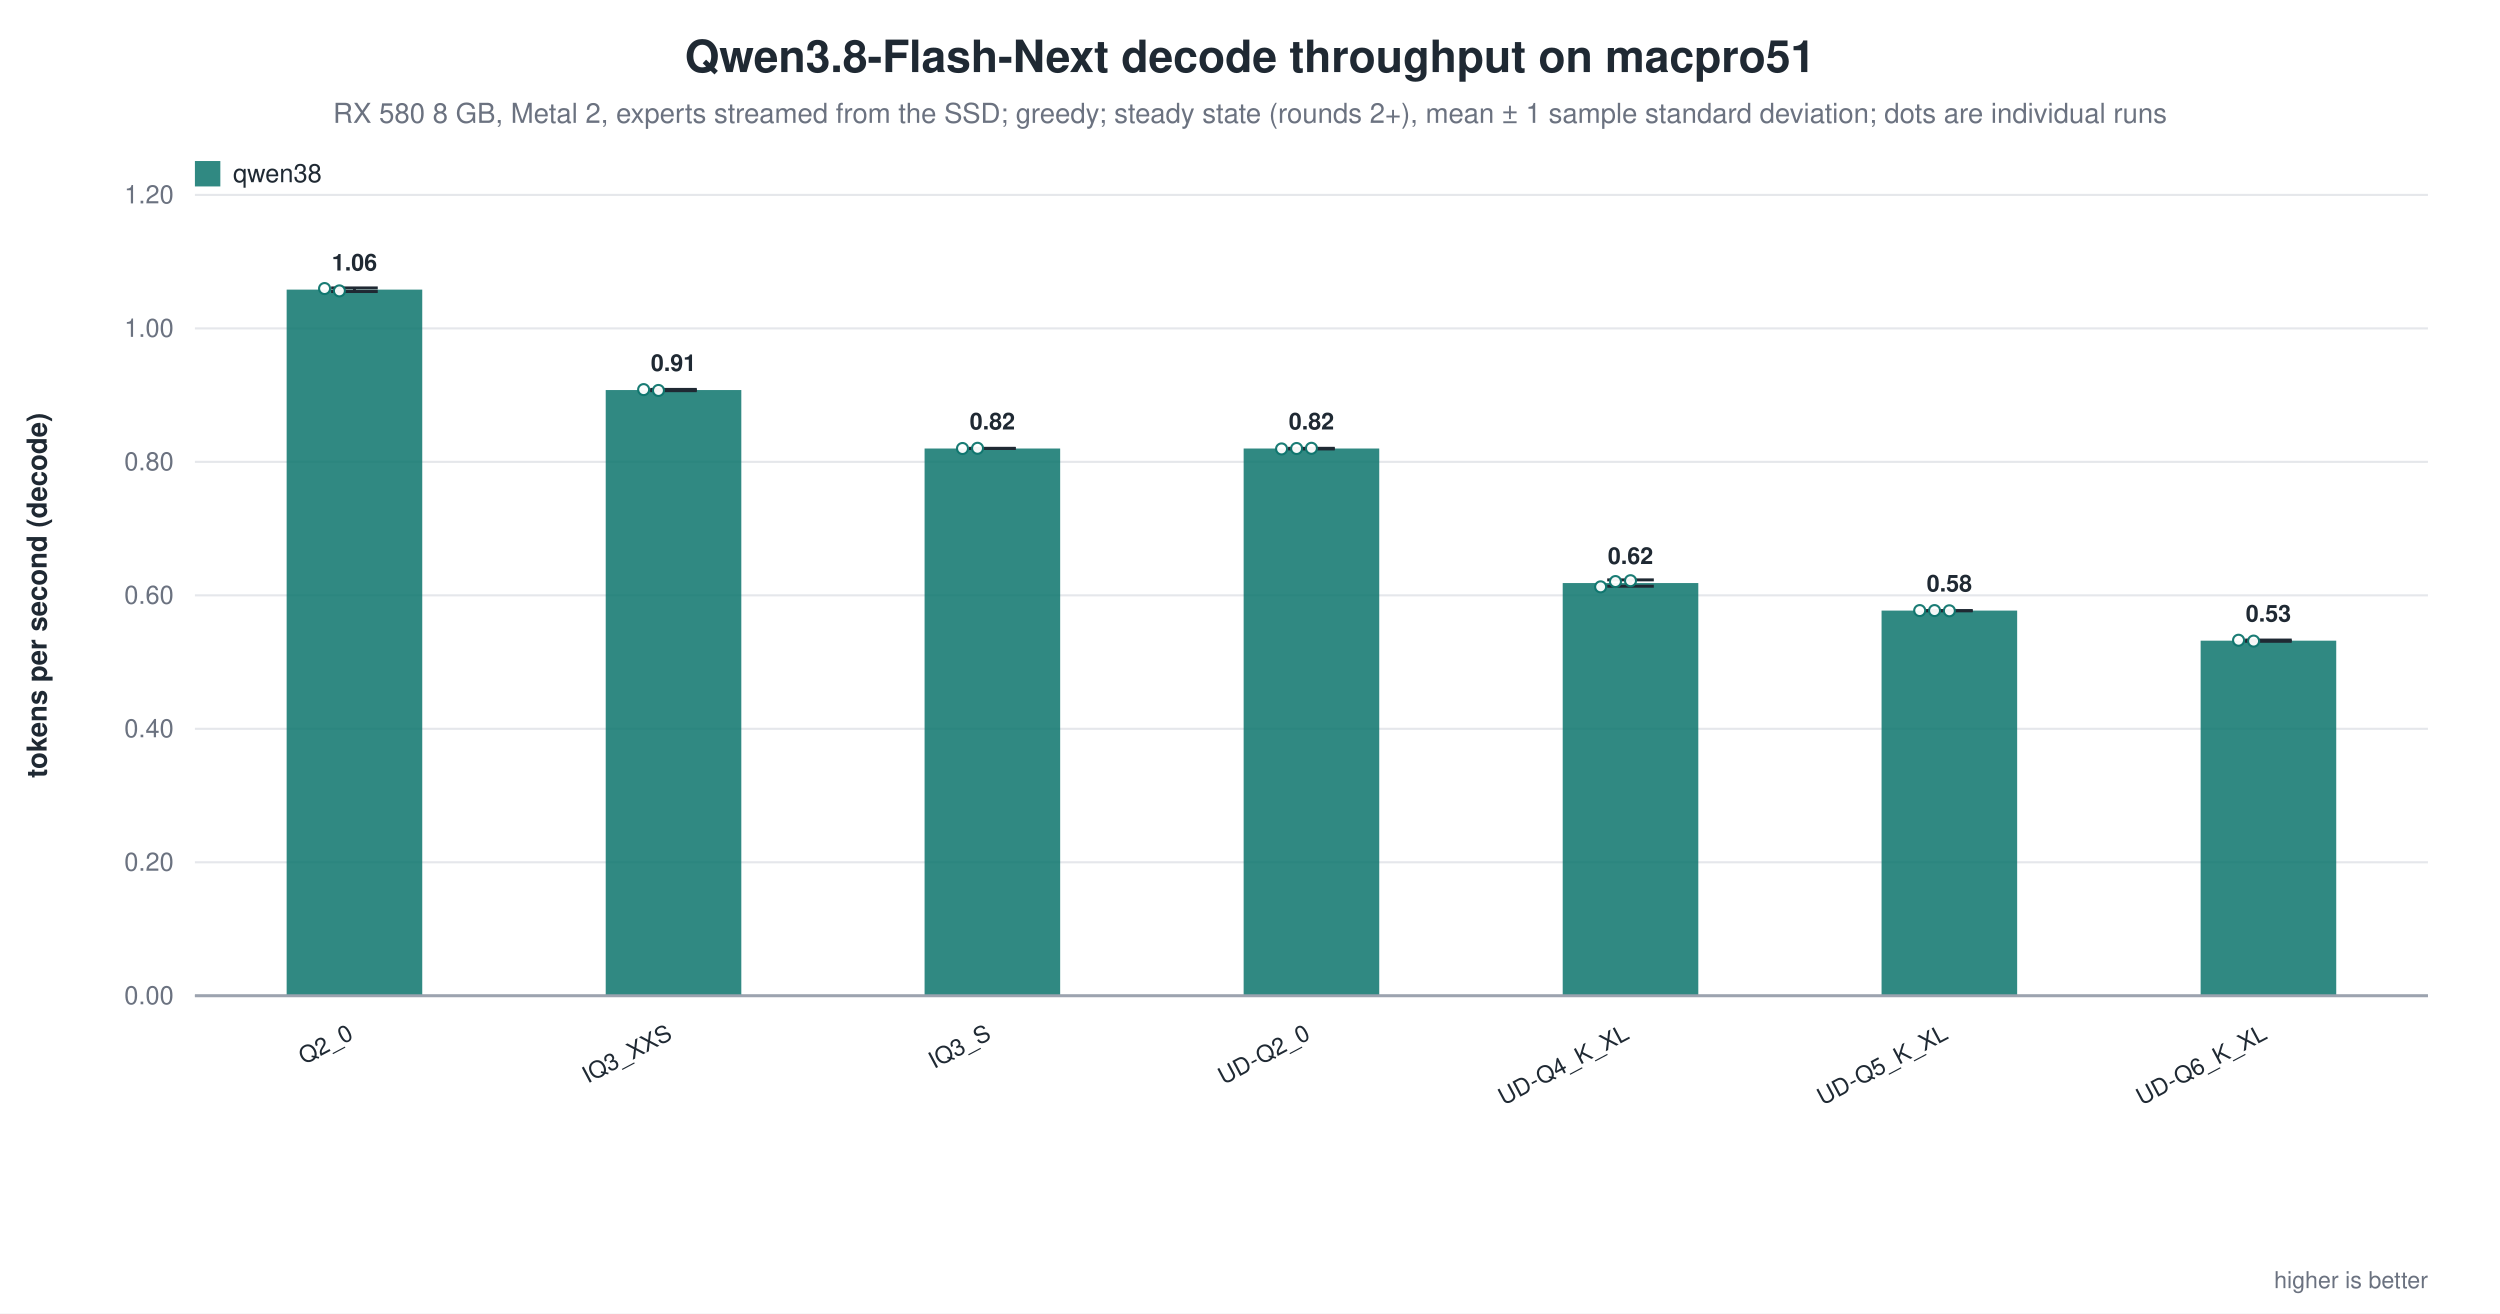
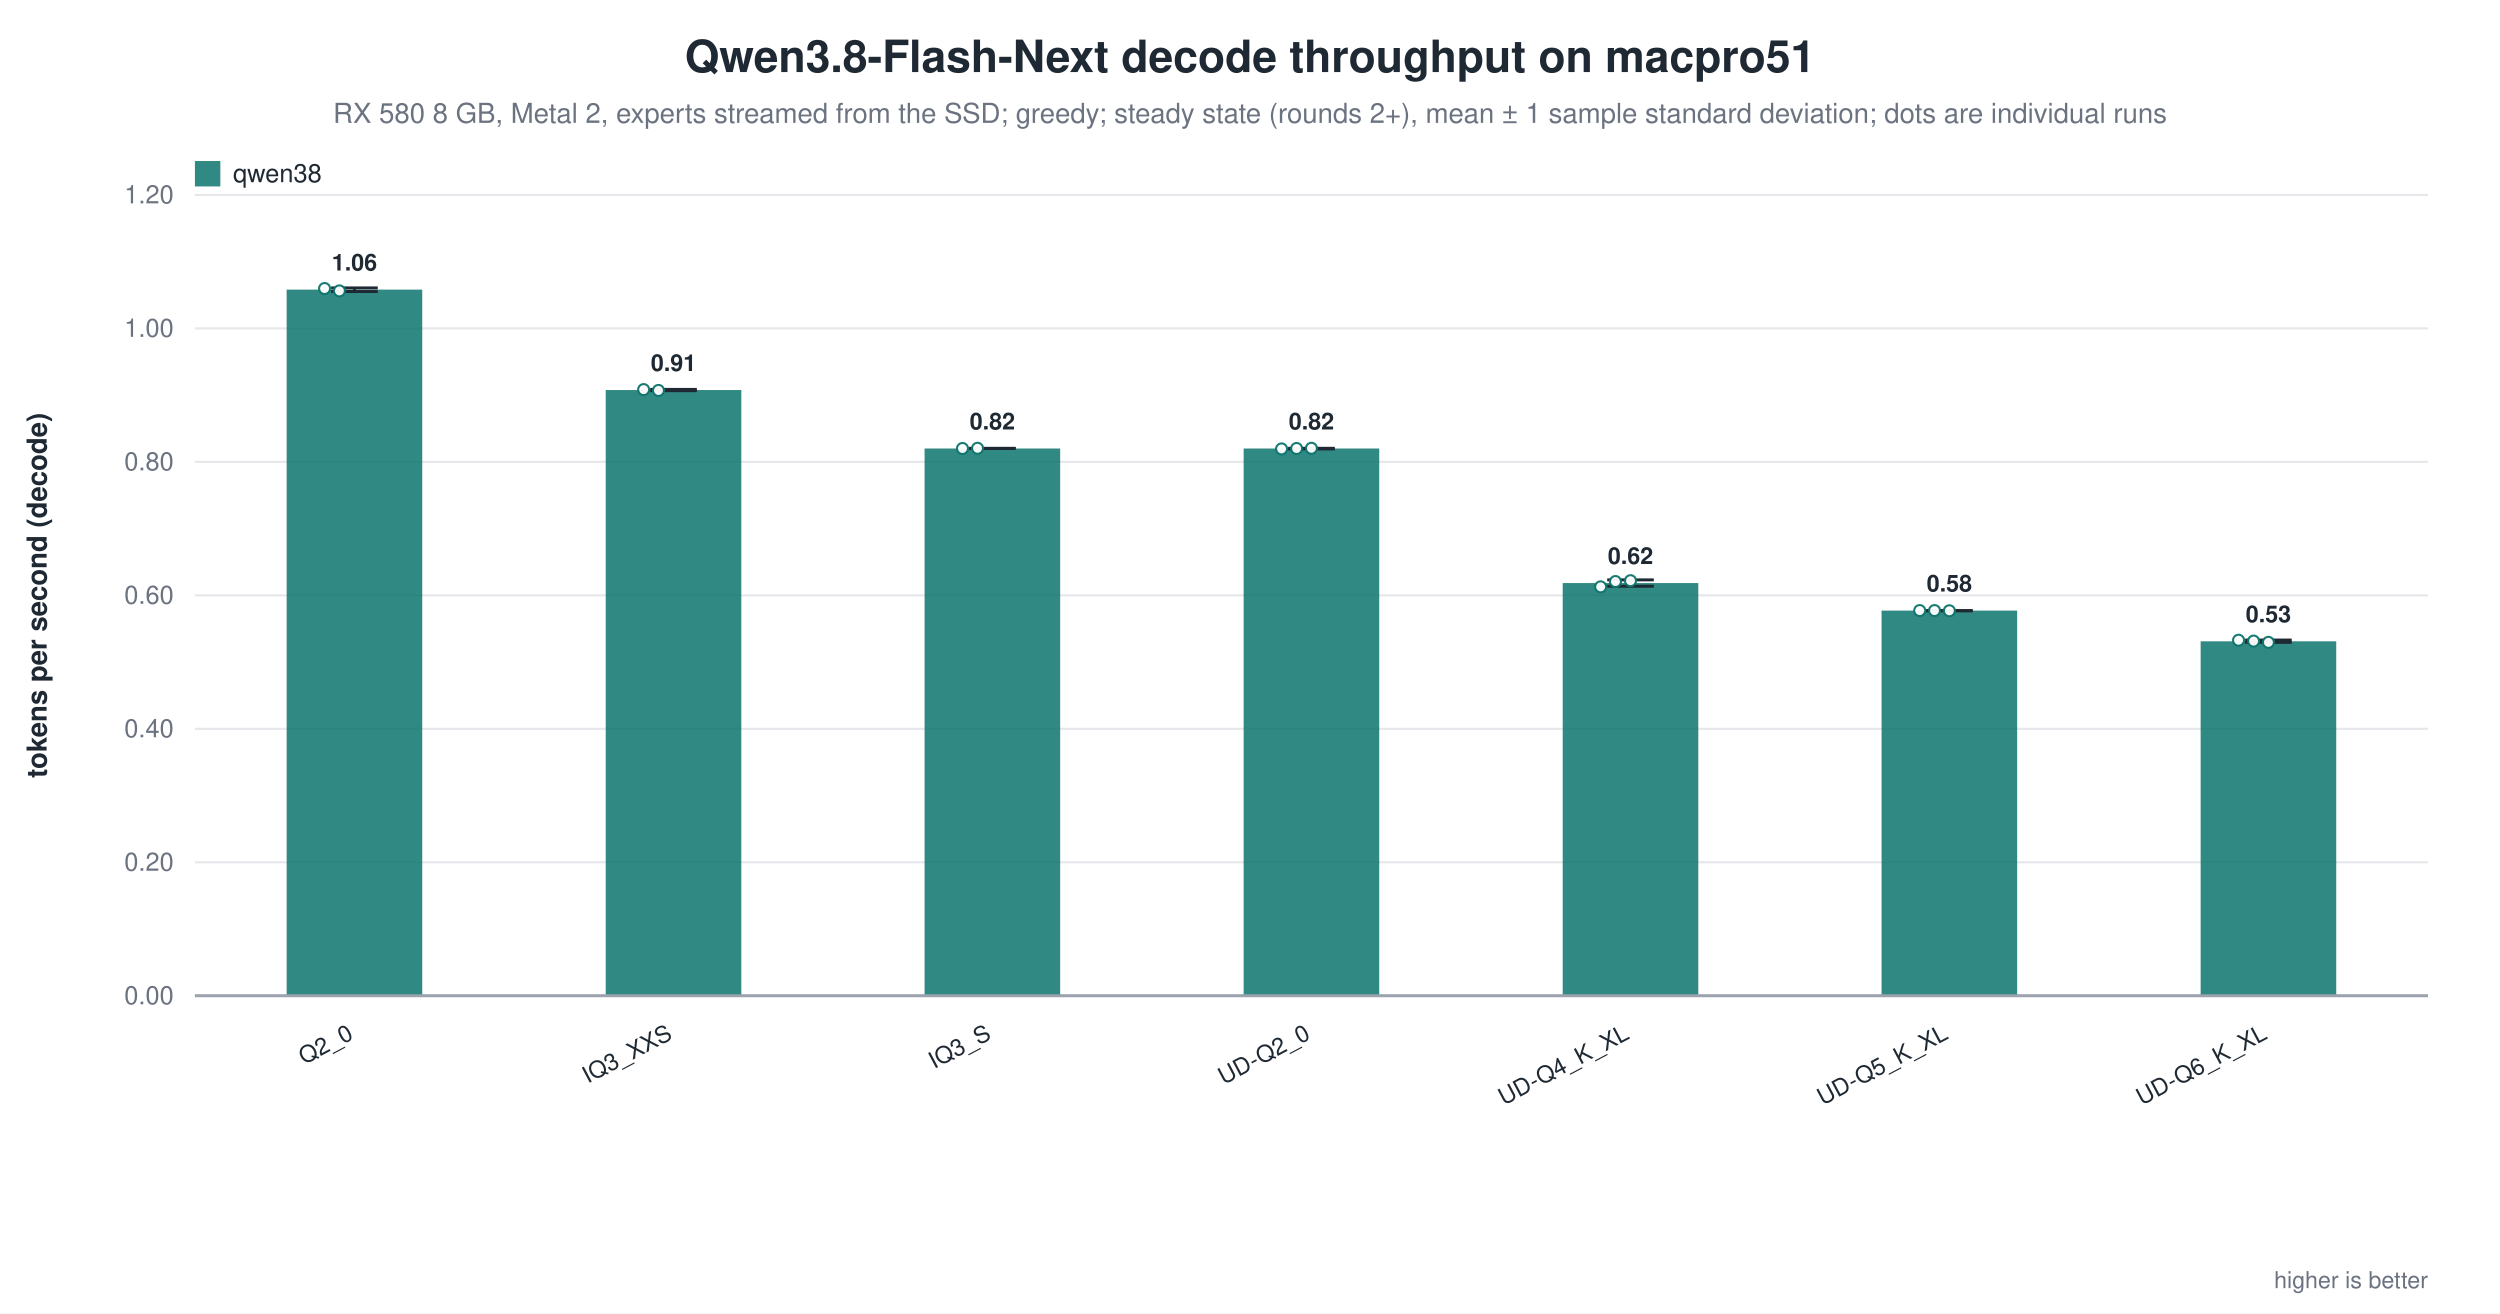
<svg xmlns="http://www.w3.org/2000/svg" width="1180" height="620" viewBox="0 0 1180 620" role="img" aria-label="Qwen3.8-Flash-Next decode throughput on macpro51">
  <rect width="1180" height="620" fill="white" />
  <text x="590.0" y="34" text-anchor="middle" font-family="Helvetica, Arial, sans-serif" font-size="21" font-weight="600" fill="#1f2933">Qwen3.8-Flash-Next decode throughput on macpro51</text>
  <text x="590.0" y="58" text-anchor="middle" font-family="Helvetica, Arial, sans-serif" font-size="13" fill="#6b7280">RX 580 8 GB, Metal 2, experts streamed from the SSD; greedy; steady state (rounds 2+), mean ± 1 sample standard deviation; dots are individual runs</text>
  <line x1="92.0" y1="470.0" x2="1146.0" y2="470.0" stroke="#9ca3af" stroke-width="1.0" />
  <text x="82.0" y="474.0" text-anchor="end" font-family="Helvetica, Arial, sans-serif" font-size="12" fill="#6b7280" font-weight="400">0.00</text>
  <line x1="92.0" y1="407.0" x2="1146.0" y2="407.0" stroke="#e5e7eb" stroke-width="1.0" />
  <text x="82.0" y="411.0" text-anchor="end" font-family="Helvetica, Arial, sans-serif" font-size="12" fill="#6b7280" font-weight="400">0.20</text>
  <line x1="92.0" y1="344.0" x2="1146.0" y2="344.0" stroke="#e5e7eb" stroke-width="1.0" />
  <text x="82.0" y="348.0" text-anchor="end" font-family="Helvetica, Arial, sans-serif" font-size="12" fill="#6b7280" font-weight="400">0.40</text>
  <line x1="92.0" y1="281.0" x2="1146.0" y2="281.0" stroke="#e5e7eb" stroke-width="1.0" />
  <text x="82.0" y="285.0" text-anchor="end" font-family="Helvetica, Arial, sans-serif" font-size="12" fill="#6b7280" font-weight="400">0.60</text>
  <line x1="92.0" y1="218.0" x2="1146.0" y2="218.0" stroke="#e5e7eb" stroke-width="1.0" />
  <text x="82.0" y="222.0" text-anchor="end" font-family="Helvetica, Arial, sans-serif" font-size="12" fill="#6b7280" font-weight="400">0.80</text>
  <line x1="92.0" y1="155.0" x2="1146.0" y2="155.0" stroke="#e5e7eb" stroke-width="1.0" />
  <text x="82.0" y="159.0" text-anchor="end" font-family="Helvetica, Arial, sans-serif" font-size="12" fill="#6b7280" font-weight="400">1.00</text>
  <line x1="92.0" y1="92.0" x2="1146.0" y2="92.0" stroke="#e5e7eb" stroke-width="1.0" />
  <text x="82.0" y="96.0" text-anchor="end" font-family="Helvetica, Arial, sans-serif" font-size="12" fill="#6b7280" font-weight="400">1.20</text>
  <text x="22.0" y="281.0" text-anchor="middle" font-family="Helvetica, Arial, sans-serif" font-size="13" fill="#1f2933" font-weight="600" transform="rotate(-90.0 22.0 281.0)">tokens per second (decode)</text>
  <rect x="135.3" y="136.7" width="64.0" height="333.3" fill="#0f766e" opacity="0.86" />
  <line x1="167.3" y1="135.9" x2="167.3" y2="137.6" stroke="#1f2933" stroke-width="1.4" />
  <line x1="156.3" y1="135.9" x2="178.3" y2="135.9" stroke="#1f2933" stroke-width="1.4" />
  <line x1="156.3" y1="137.6" x2="178.3" y2="137.6" stroke="#1f2933" stroke-width="1.4" />
  <circle cx="153.2" cy="136.2" r="2.6" fill="white" stroke="#0f766e" stroke-width="1.0" opacity="0.95" />
  <circle cx="160.2" cy="137.3" r="2.6" fill="white" stroke="#0f766e" stroke-width="1.0" opacity="0.95" />
  <text x="167.3" y="127.7" text-anchor="middle" font-family="Helvetica, Arial, sans-serif" font-size="11" fill="#1f2933" font-weight="600">1.06</text>
  <text x="167.3" y="490.0" text-anchor="end" font-family="Helvetica, Arial, sans-serif" font-size="11" fill="#1f2933" font-weight="500" transform="rotate(-28.0 167.3 490.0)">Q2_0</text>
  <rect x="285.9" y="184.1" width="64.0" height="285.9" fill="#0f766e" opacity="0.86" />
  <line x1="317.9" y1="183.8" x2="317.9" y2="184.4" stroke="#1f2933" stroke-width="1.4" />
  <line x1="306.9" y1="183.8" x2="328.9" y2="183.8" stroke="#1f2933" stroke-width="1.4" />
  <line x1="306.9" y1="184.4" x2="328.9" y2="184.4" stroke="#1f2933" stroke-width="1.4" />
  <circle cx="303.8" cy="183.9" r="2.6" fill="white" stroke="#0f766e" stroke-width="1.0" opacity="0.95" />
  <circle cx="310.8" cy="184.3" r="2.6" fill="white" stroke="#0f766e" stroke-width="1.0" opacity="0.95" />
  <text x="317.9" y="175.1" text-anchor="middle" font-family="Helvetica, Arial, sans-serif" font-size="11" fill="#1f2933" font-weight="600">0.91</text>
  <text x="317.9" y="490.0" text-anchor="end" font-family="Helvetica, Arial, sans-serif" font-size="11" fill="#1f2933" font-weight="500" transform="rotate(-28.0 317.9 490.0)">IQ3_XXS</text>
  <rect x="436.4" y="211.7" width="64.0" height="258.3" fill="#0f766e" opacity="0.86" />
  <line x1="468.4" y1="211.6" x2="468.4" y2="211.7" stroke="#1f2933" stroke-width="1.4" />
  <line x1="457.4" y1="211.6" x2="479.4" y2="211.6" stroke="#1f2933" stroke-width="1.4" />
  <line x1="457.4" y1="211.7" x2="479.4" y2="211.7" stroke="#1f2933" stroke-width="1.4" />
  <circle cx="454.3" cy="211.7" r="2.6" fill="white" stroke="#0f766e" stroke-width="1.0" opacity="0.95" />
  <circle cx="461.4" cy="211.6" r="2.6" fill="white" stroke="#0f766e" stroke-width="1.0" opacity="0.95" />
  <text x="468.4" y="202.7" text-anchor="middle" font-family="Helvetica, Arial, sans-serif" font-size="11" fill="#1f2933" font-weight="600">0.82</text>
  <text x="468.4" y="490.0" text-anchor="end" font-family="Helvetica, Arial, sans-serif" font-size="11" fill="#1f2933" font-weight="500" transform="rotate(-28.0 468.4 490.0)">IQ3_S</text>
  <rect x="587.0" y="211.7" width="64.0" height="258.3" fill="#0f766e" opacity="0.86" />
  <line x1="619.0" y1="211.6" x2="619.0" y2="211.9" stroke="#1f2933" stroke-width="1.4" />
  <line x1="608.0" y1="211.6" x2="630.0" y2="211.6" stroke="#1f2933" stroke-width="1.4" />
  <line x1="608.0" y1="211.9" x2="630.0" y2="211.9" stroke="#1f2933" stroke-width="1.4" />
  <circle cx="604.9" cy="211.9" r="2.6" fill="white" stroke="#0f766e" stroke-width="1.0" opacity="0.95" />
  <circle cx="612.0" cy="211.7" r="2.6" fill="white" stroke="#0f766e" stroke-width="1.0" opacity="0.95" />
  <circle cx="619.0" cy="211.6" r="2.6" fill="white" stroke="#0f766e" stroke-width="1.0" opacity="0.95" />
  <text x="619.0" y="202.7" text-anchor="middle" font-family="Helvetica, Arial, sans-serif" font-size="11" fill="#1f2933" font-weight="600">0.82</text>
  <text x="619.0" y="490.0" text-anchor="end" font-family="Helvetica, Arial, sans-serif" font-size="11" fill="#1f2933" font-weight="500" transform="rotate(-28.0 619.0 490.0)">UD-Q2_0</text>
  <rect x="737.6" y="275.2" width="64.0" height="194.8" fill="#0f766e" opacity="0.86" />
  <line x1="769.6" y1="273.7" x2="769.6" y2="276.7" stroke="#1f2933" stroke-width="1.4" />
  <line x1="758.6" y1="273.7" x2="780.6" y2="273.7" stroke="#1f2933" stroke-width="1.4" />
  <line x1="758.6" y1="276.7" x2="780.6" y2="276.7" stroke="#1f2933" stroke-width="1.4" />
  <circle cx="755.5" cy="277.0" r="2.6" fill="white" stroke="#0f766e" stroke-width="1.0" opacity="0.95" />
  <circle cx="762.5" cy="274.5" r="2.6" fill="white" stroke="#0f766e" stroke-width="1.0" opacity="0.95" />
  <circle cx="769.6" cy="274.1" r="2.6" fill="white" stroke="#0f766e" stroke-width="1.0" opacity="0.95" />
  <text x="769.6" y="266.2" text-anchor="middle" font-family="Helvetica, Arial, sans-serif" font-size="11" fill="#1f2933" font-weight="600">0.62</text>
  <text x="769.6" y="490.0" text-anchor="end" font-family="Helvetica, Arial, sans-serif" font-size="11" fill="#1f2933" font-weight="500" transform="rotate(-28.0 769.6 490.0)">UD-Q4_K_XL</text>
  <rect x="888.1" y="288.2" width="64.0" height="181.8" fill="#0f766e" opacity="0.86" />
  <line x1="920.1" y1="288.2" x2="920.1" y2="288.3" stroke="#1f2933" stroke-width="1.4" />
  <line x1="909.1" y1="288.2" x2="931.1" y2="288.2" stroke="#1f2933" stroke-width="1.4" />
  <line x1="909.1" y1="288.3" x2="931.1" y2="288.3" stroke="#1f2933" stroke-width="1.4" />
  <circle cx="906.1" cy="288.2" r="2.6" fill="white" stroke="#0f766e" stroke-width="1.0" opacity="0.95" />
  <circle cx="913.1" cy="288.2" r="2.6" fill="white" stroke="#0f766e" stroke-width="1.0" opacity="0.95" />
  <circle cx="920.1" cy="288.3" r="2.6" fill="white" stroke="#0f766e" stroke-width="1.0" opacity="0.95" />
  <text x="920.1" y="279.2" text-anchor="middle" font-family="Helvetica, Arial, sans-serif" font-size="11" fill="#1f2933" font-weight="600">0.58</text>
  <text x="920.1" y="490.0" text-anchor="end" font-family="Helvetica, Arial, sans-serif" font-size="11" fill="#1f2933" font-weight="500" transform="rotate(-28.0 920.1 490.0)">UD-Q5_K_XL</text>
-   <rect x="1038.7" y="302.4" width="64.0" height="167.6" fill="#0f766e" opacity="0.86" />
-   <line x1="1070.7" y1="302.1" x2="1070.7" y2="302.7" stroke="#1f2933" stroke-width="1.4" />
+   <rect x="1038.7" y="302.7" width="64.0" height="167.3" fill="#0f766e" opacity="0.86" />
+   <line x1="1070.7" y1="302.1" x2="1070.7" y2="303.2" stroke="#1f2933" stroke-width="1.4" />
  <line x1="1059.7" y1="302.1" x2="1081.7" y2="302.1" stroke="#1f2933" stroke-width="1.4" />
-   <line x1="1059.7" y1="302.7" x2="1081.7" y2="302.7" stroke="#1f2933" stroke-width="1.4" />
+   <line x1="1059.7" y1="303.2" x2="1081.7" y2="303.2" stroke="#1f2933" stroke-width="1.4" />
  <circle cx="1056.6" cy="302.2" r="2.6" fill="white" stroke="#0f766e" stroke-width="1.0" opacity="0.95" />
  <circle cx="1063.7" cy="302.6" r="2.6" fill="white" stroke="#0f766e" stroke-width="1.0" opacity="0.95" />
-   <text x="1070.7" y="293.4" text-anchor="middle" font-family="Helvetica, Arial, sans-serif" font-size="11" fill="#1f2933" font-weight="600">0.53</text>
+   <circle cx="1070.7" cy="303.2" r="2.6" fill="white" stroke="#0f766e" stroke-width="1.0" opacity="0.95" />
+   <text x="1070.7" y="293.7" text-anchor="middle" font-family="Helvetica, Arial, sans-serif" font-size="11" fill="#1f2933" font-weight="600">0.53</text>
  <text x="1070.7" y="490.0" text-anchor="end" font-family="Helvetica, Arial, sans-serif" font-size="11" fill="#1f2933" font-weight="500" transform="rotate(-28.0 1070.7 490.0)">UD-Q6_K_XL</text>
  <line x1="92.0" y1="470.0" x2="1146.0" y2="470.0" stroke="#9ca3af" stroke-width="1.4" />
  <rect x="92.0" y="76.0" width="12.0" height="12.0" fill="#0f766e" opacity="0.86" />
  <text x="110.0" y="86.0" text-anchor="start" font-family="Helvetica, Arial, sans-serif" font-size="12" fill="#1f2933" font-weight="500">qwen38</text>
  <text x="1146.0" y="608.0" text-anchor="end" font-family="Helvetica, Arial, sans-serif" font-size="11" fill="#6b7280" font-weight="400">higher is better</text>
</svg>
